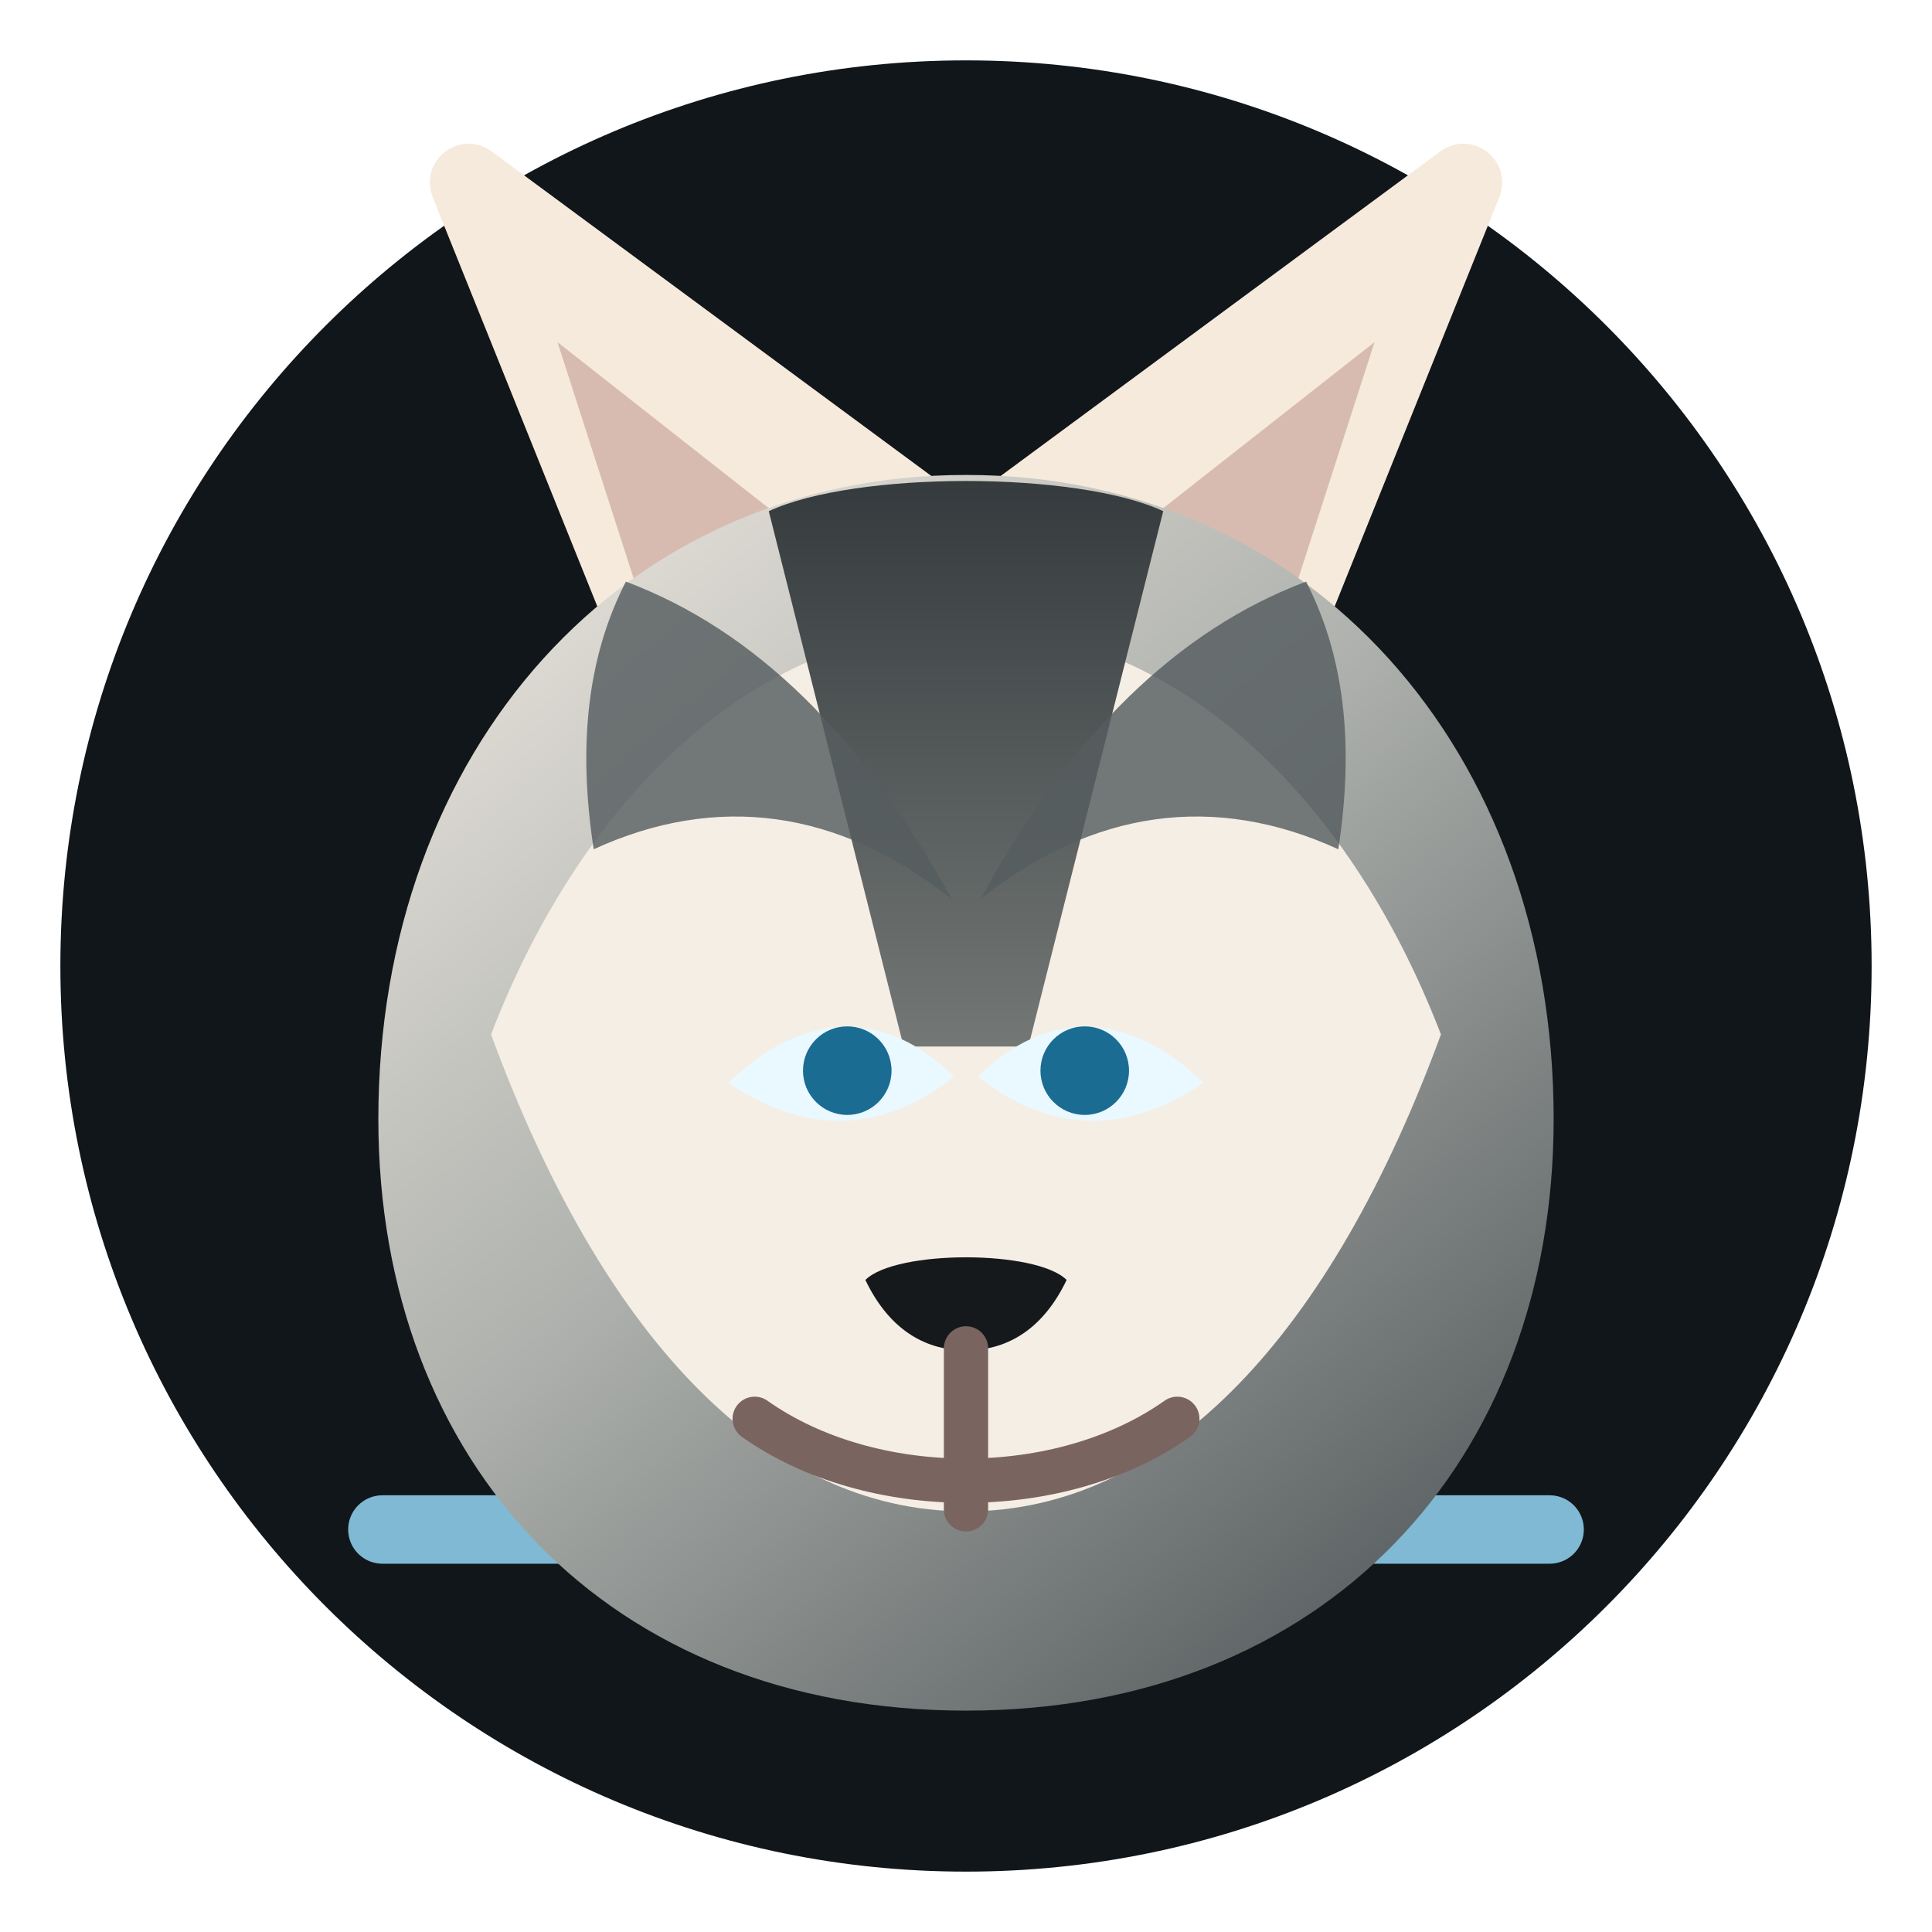
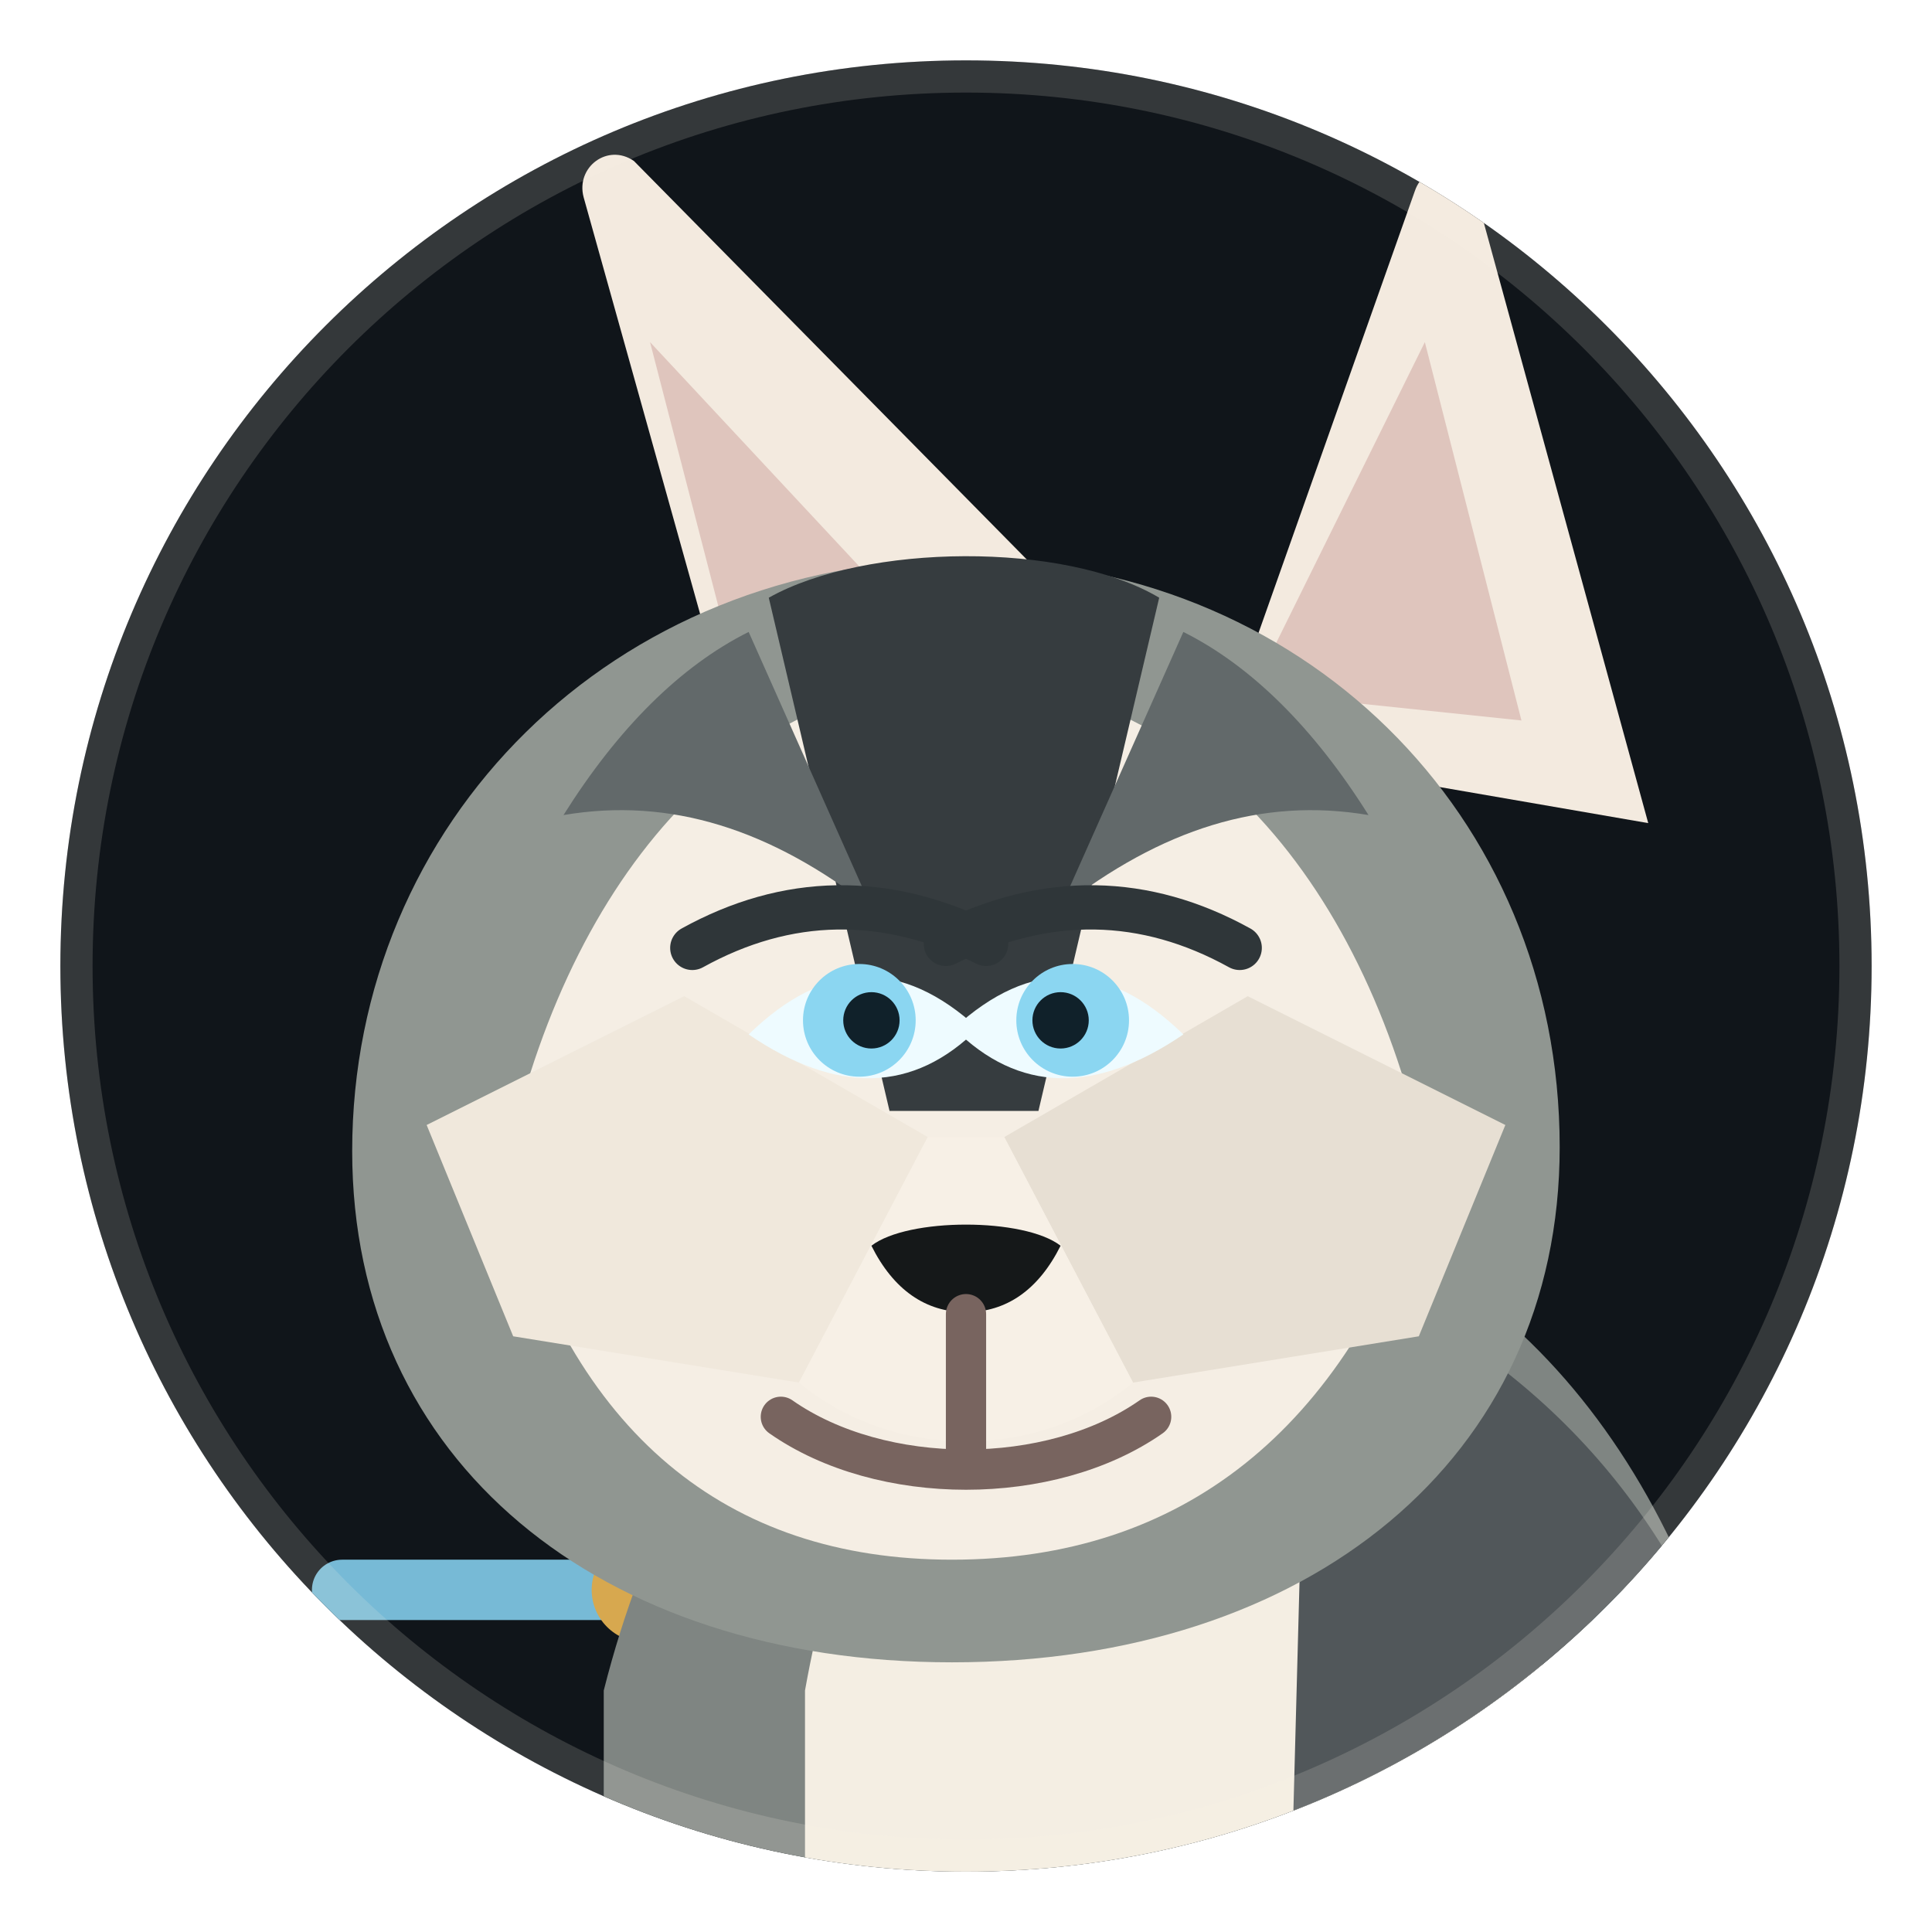
<svg xmlns="http://www.w3.org/2000/svg" viewBox="0 0 96 96" role="img" aria-labelledby="title desc">
  <defs>
-     <linearGradient id="fur" x1="20" x2="76" y1="18" y2="84" gradientUnits="userSpaceOnUse">
-       <stop offset="0" stop-color="#f6f0e7" />
-       <stop offset="0.48" stop-color="#aeb1ad" />
-       <stop offset="1" stop-color="#4b5154" />
-     </linearGradient>
-     <linearGradient id="mask" x1="48" x2="48" y1="22" y2="82" gradientUnits="userSpaceOnUse">
-       <stop offset="0" stop-color="#31363a" />
-       <stop offset="0.62" stop-color="#838884" />
-       <stop offset="1" stop-color="#f4eee4" />
-     </linearGradient>
+     <clipPath id="badge">
+       <circle cx="48" cy="48" r="45" />
+     </clipPath>
  </defs>
-   <circle cx="48" cy="48" r="45" fill="#11161a" />
-   <path d="M19 76h14c5.2 0 8-2.9 8-7.8V58h14v10.2c0 4.9 2.8 7.8 8 7.8h14" fill="none" stroke="#7fb9d4" stroke-linecap="round" stroke-linejoin="round" stroke-width="3.4" />
-   <circle cx="33" cy="76" r="3" fill="#d9aa54" />
-   <circle cx="63" cy="76" r="3" fill="#d9aa54" />
-   <path d="M31.8 35.4 21.5 9.8c-.7-1.8 1.3-3.4 2.9-2.3l23.3 17.2Z" fill="#f6eadc" />
-   <path d="M64.2 35.4 74.5 9.8c.7-1.8-1.3-3.4-2.9-2.3L48.3 24.7Z" fill="#f6eadc" />
-   <path d="M32.6 32.2 27.7 17l14 11Z" fill="#d8bbb0" />
-   <path d="M63.4 32.2 68.3 17l-14 11Z" fill="#d8bbb0" />
-   <path d="M18.8 55.6c0-18.3 12.1-32 29.2-32s29.2 13.7 29.2 32c0 17.1-11.4 29.4-29.2 29.4S18.8 72.7 18.8 55.6Z" fill="url(#fur)" />
-   <path d="M24.4 51.4c4.7-12.2 13.5-20.2 23.6-20.2s18.9 8 23.6 20.2c-5.4 14.7-13.5 23.7-23.6 23.7s-18.2-9-23.6-23.7Z" fill="#f5eee5" />
-   <path d="M38.2 25.4c4.3-2 15.3-2 19.6 0L51.1 52h-6.2Z" fill="url(#mask)" />
-   <path d="M29.5 42.2c6.1-2.8 12.2-2 17.8 2.5-4.4-8.1-9.8-13.4-16.2-15.8-1.9 3.7-2.4 8.1-1.6 13.3Z" fill="#565d5f" opacity=".82" />
-   <path d="M66.5 42.2c-6.1-2.8-12.2-2-17.8 2.5 4.4-8.1 9.8-13.4 16.2-15.8 1.9 3.7 2.4 8.1 1.6 13.3Z" fill="#565d5f" opacity=".82" />
-   <path d="M36.2 53.8c3.7-3.6 7.8-3.7 11.2-.3-3.1 2.5-7 3.2-11.2.3Z" fill="#eaf8ff" />
-   <path d="M59.8 53.8c-3.7-3.6-7.8-3.7-11.2-.3 3.1 2.5 7 3.2 11.2.3Z" fill="#eaf8ff" />
-   <circle cx="42.1" cy="53.2" r="2.2" fill="#1a6c92" />
-   <circle cx="53.9" cy="53.2" r="2.2" fill="#1a6c92" />
-   <path d="M43 63.6c1.5-1.5 8.5-1.5 10 0-1.1 2.3-2.8 3.5-5 3.5s-3.9-1.2-5-3.5Z" fill="#16191b" />
-   <path d="M48 67v8" stroke="#7a6460" stroke-linecap="round" stroke-width="2.2" />
-   <path d="M37.5 70.5c5.8 4.1 15.2 4.1 21 0" fill="none" stroke="#7a6460" stroke-linecap="round" stroke-width="2.2" />
+   <circle cx="48" cy="48" r="45" fill="#10151a" />
+   <g clip-path="url(#badge)">
+     <path d="M17 79h15c5.4 0 8.4-3 8.4-8.4v-7.8h15.2v7.8c0 5.4 3 8.4 8.4 8.4h15" fill="none" stroke="#77bad6" stroke-linecap="round" stroke-linejoin="round" stroke-width="3" />
+     <circle cx="32" cy="79" r="2.6" fill="#d7a84f" />
+     <circle cx="64" cy="79" r="2.6" fill="#d7a84f" />
+     <path d="M30 84c4-15.8 13.6-25 27.4-25 13.7 0 24.2 10 28.4 25v16H30Z" fill="#7f8582" />
+     <path d="M40 84c2.5-14 8.8-21.6 17.4-21.6S73 70 77 84v16H40Z" fill="#f4eee3" />
+     <path d="M65 62.6c10.4 4.1 17.5 11.4 21 21.4v16H64Z" fill="#51575a" />
+     <path d="M36.8 37.7 29 9.8c-.4-1.5 1.2-2.7 2.5-1.8l20.9 21.2Z" fill="#f3eadf" />
+     <path d="M60.5 37.2 70.3 9.5c.5-1.5 2.5-1.5 3 0l8.6 31.4Z" fill="#f3eadf" />
+     <path d="M36.8 34.4 32.3 17l12.5 13.4Z" fill="#dfc5bd" />
+     <path d="M62.2 34.4 70.8 17l4.8 18.8Z" fill="#dfc5bd" />
+     <path d="M17.5 57.2c0-16.3 12.9-29.4 30.3-29.4 16.8 0 29.7 12.6 29.7 29.2 0 15.5-12.5 25.6-30.2 25.6-17.5 0-29.8-10-29.8-25.4Z" fill="#909691" />
+     <path d="M25 58.6c2.9-14.7 11.6-24.8 22.8-24.8 11.4 0 20.3 10 23.2 24.8-4.2 12.5-12.3 18.9-23.7 18.9-11.2 0-18.9-6.3-22.3-18.9Z" fill="#f5eee4" />
+     <path d="M38.2 29.7c4.8-2.7 14.7-2.8 19.4 0l-6 25.5h-7.4Z" fill="#363c3f" />
+     <path d="M37.2 31.4c-3.4 1.7-6.5 4.8-9.2 9.1 5.3-.9 10.3.7 15.3 4.6Z" fill="#62696a" />
+     <path d="M58.8 31.4c3.4 1.7 6.5 4.8 9.2 9.1-5.3-.9-10.3.7-15.3 4.6Z" fill="#62696a" />
+     <path d="M21.2 55.9 34 49.5 46.1 56.5 39.7 68.7 25.5 66.4Z" fill="#f0e8dc" />
+     <path d="M74.8 55.9 62 49.5 49.9 56.5 56.3 68.7 70.5 66.4Z" fill="#e7dfd3" />
+     <path d="M39.7 68.7 46.1 56.5h3.8l6.4 12.2c-4.7 3.9-11.9 3.9-16.6 0Z" fill="#f7f0e6" />
+     <path d="M37.2 51.4c3.8-3.7 7.6-3.8 11.4-.3-3.2 3.2-7 3.3-11.4.3Z" fill="#eefbff" />
+     <path d="M58.8 51.4c-3.8-3.7-7.6-3.8-11.4-.3 3.2 3.2 7 3.3 11.4.3Z" fill="#eefbff" />
+     <circle cx="42.7" cy="50.7" r="2.8" fill="#8bd6f1" />
+     <circle cx="53.3" cy="50.7" r="2.8" fill="#8bd6f1" />
+     <circle cx="43.3" cy="50.7" r="1.4" fill="#10212a" />
+     <circle cx="52.7" cy="50.7" r="1.4" fill="#10212a" />
+     <path d="M34.4 47.1c4.7-2.6 9.6-2.7 14.6-.2" fill="none" stroke="#2f3639" stroke-linecap="round" stroke-width="2.2" />
+     <path d="M61.6 47.1c-4.7-2.6-9.6-2.7-14.6-.2" fill="none" stroke="#2f3639" stroke-linecap="round" stroke-width="2.2" />
+     <path d="M43.3 61.9c1.8-1.4 7.6-1.4 9.4 0-1.1 2.2-2.7 3.3-4.7 3.3s-3.6-1.1-4.7-3.3Z" fill="#151819" />
+     <path d="M48 65.3v7.4" stroke="#78645f" stroke-linecap="round" stroke-width="2" />
+     <path d="M38.8 70.4c5 3.5 13.4 3.5 18.4 0" fill="none" stroke="#78645f" stroke-linecap="round" stroke-width="2" />
+   </g>
+   <circle cx="48" cy="48" r="44.2" fill="none" stroke="#f4eee3" stroke-opacity=".16" stroke-width="1.6" />
</svg>
